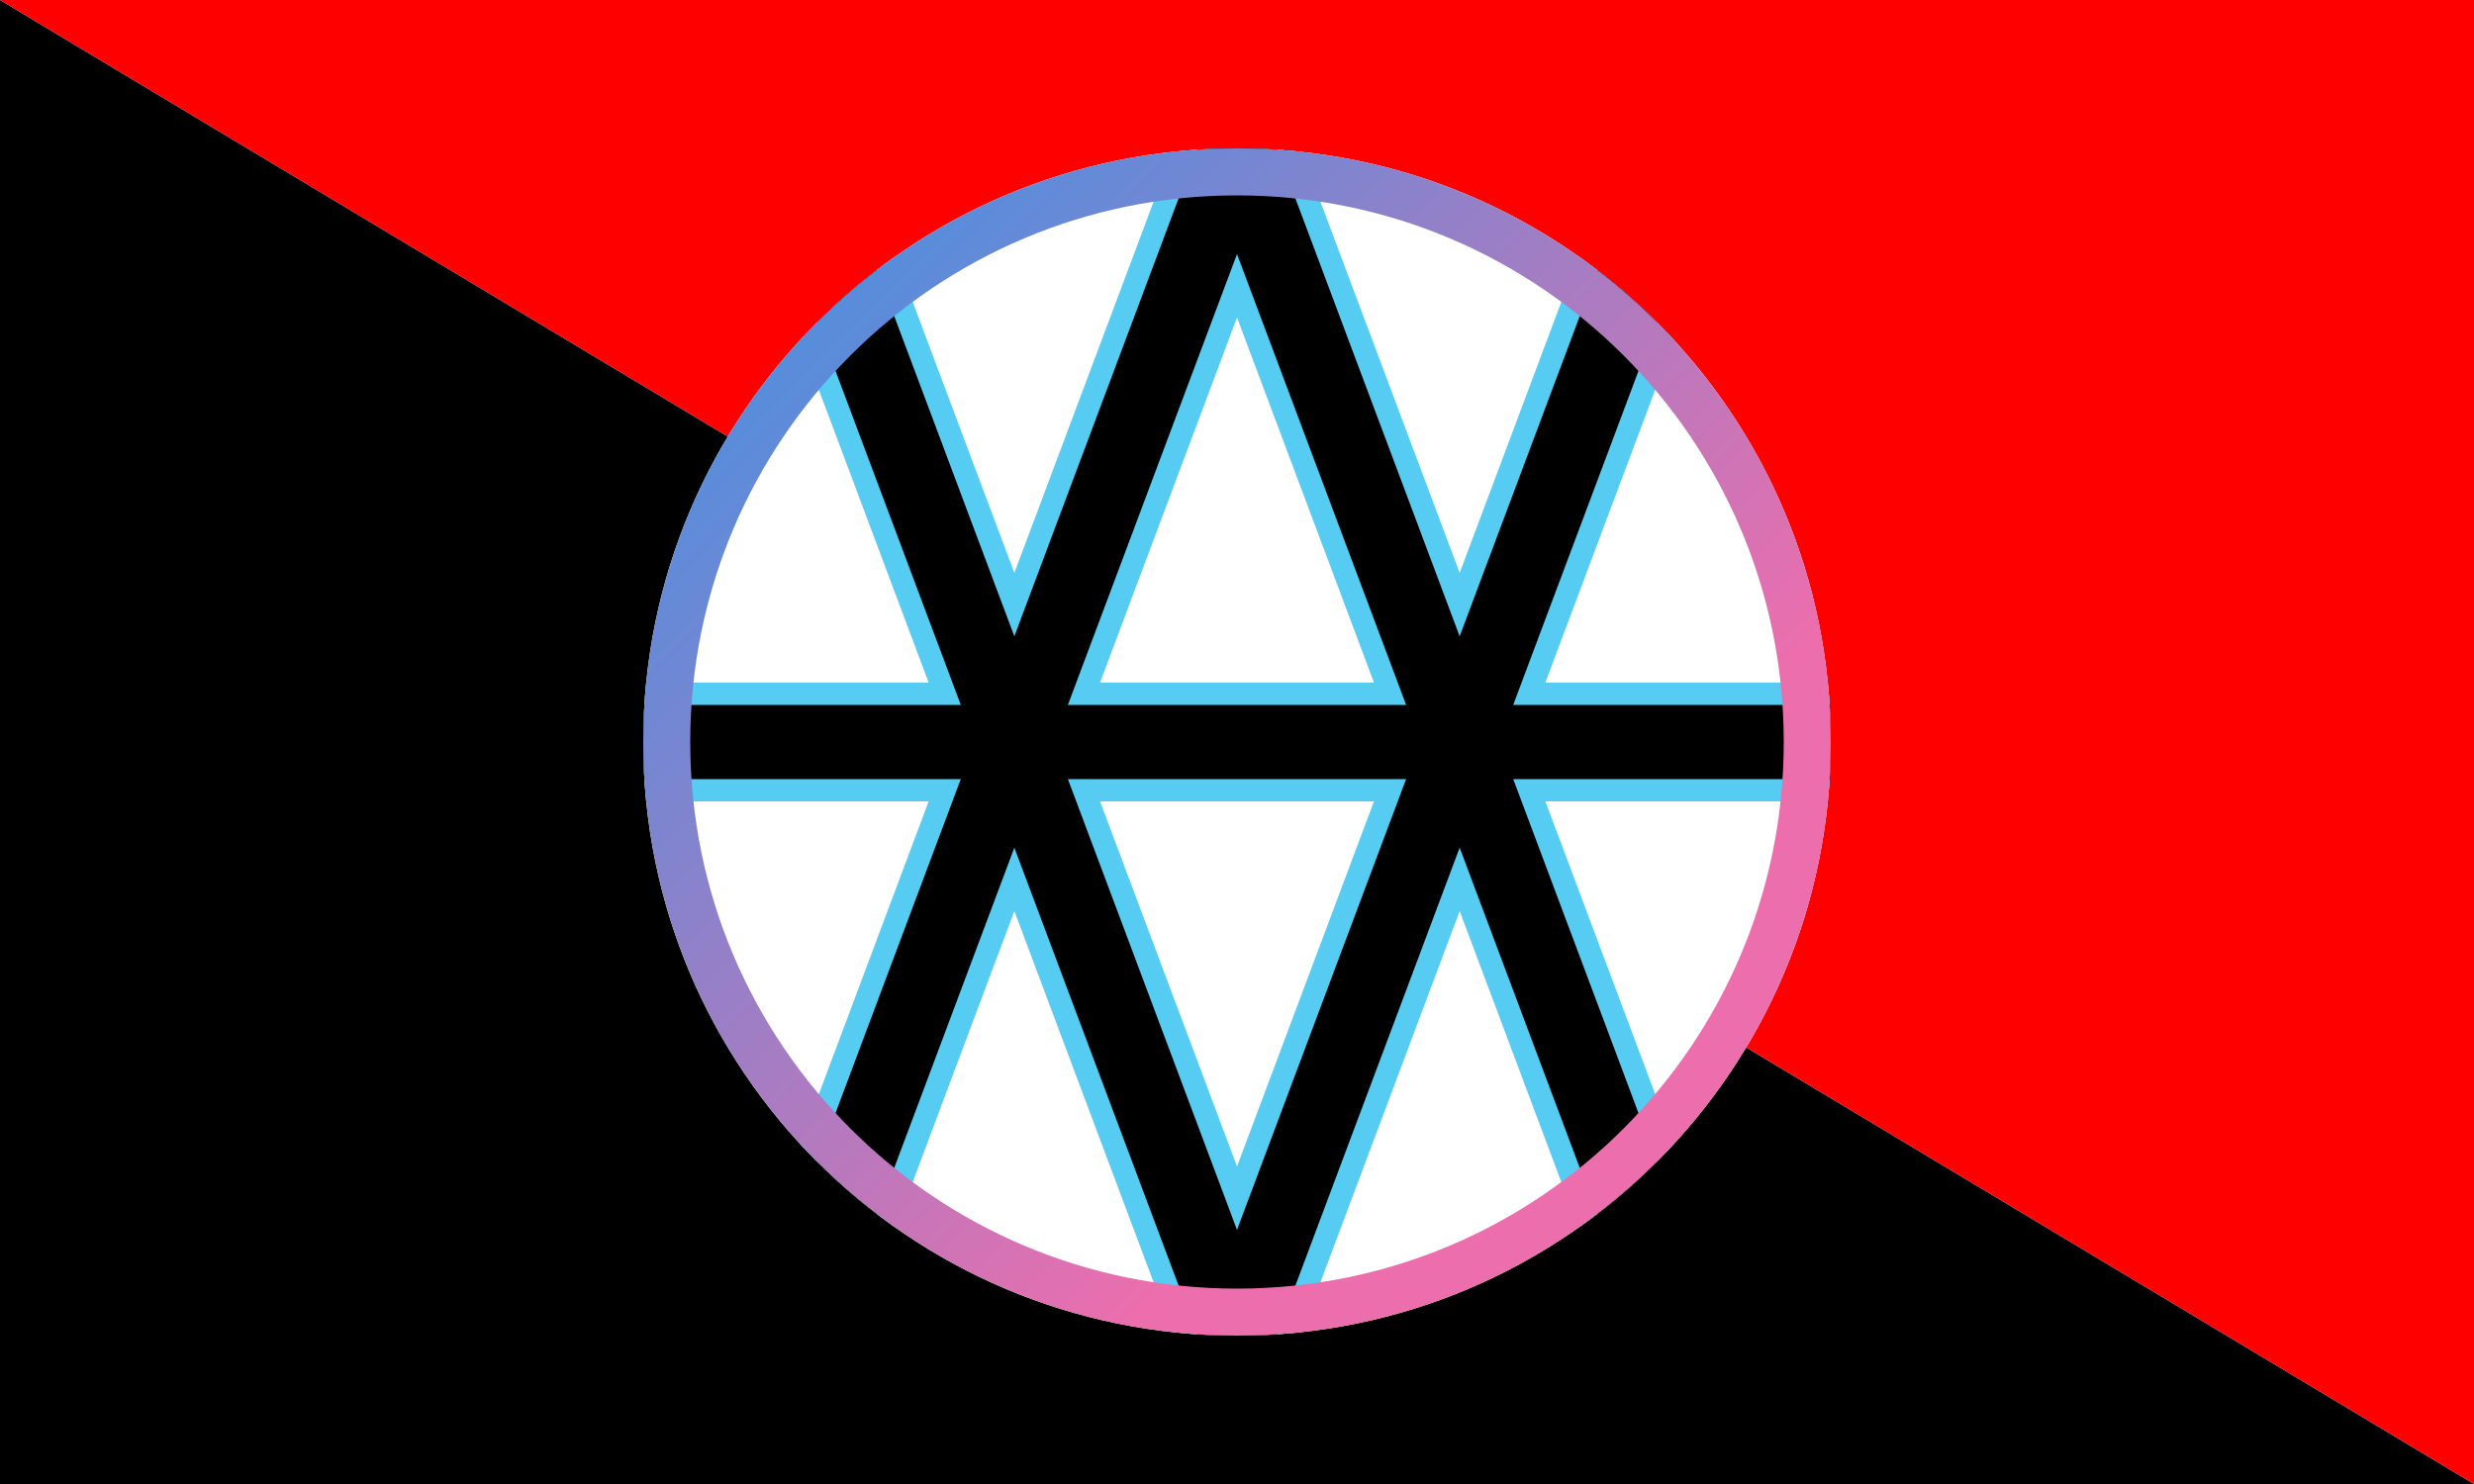
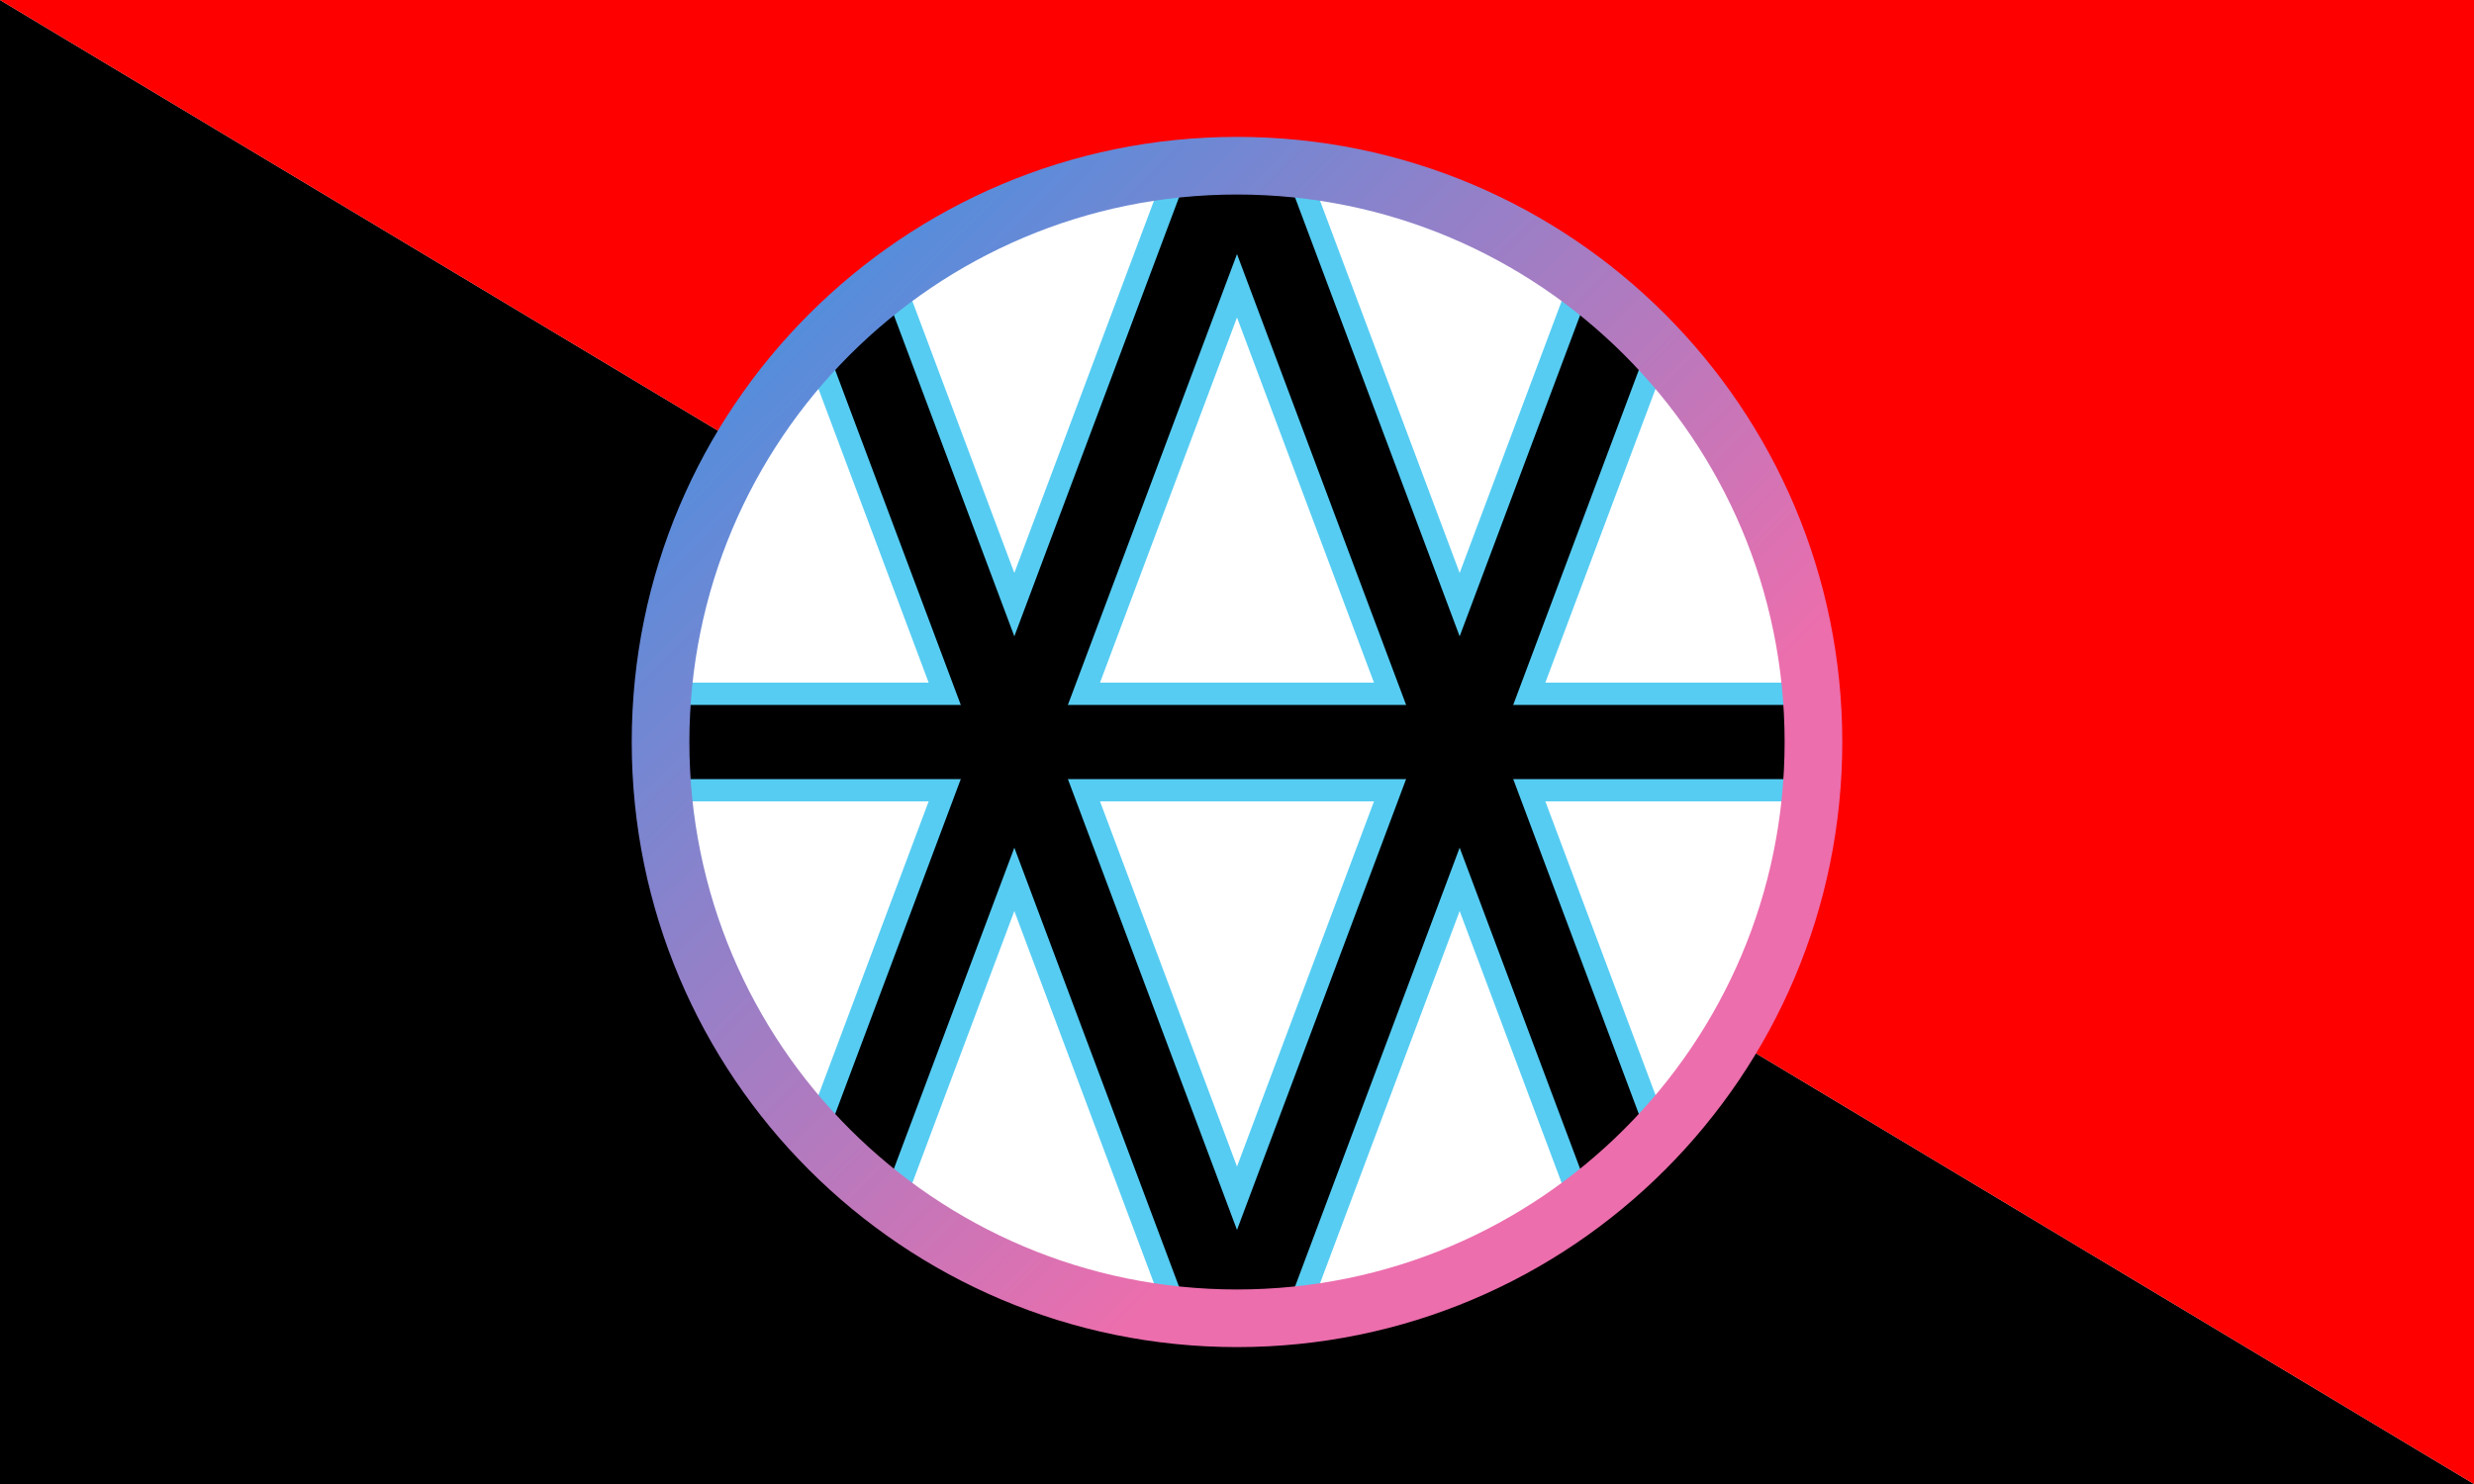
- <svg xmlns="http://www.w3.org/2000/svg" width="5000" height="3000" version="1.1" preserveAspectRatio="true">
+ <svg xmlns="http://www.w3.org/2000/svg" width="5000" height="3000" version="1.1">
  <defs>
    <clipPath id="akyanet-flag-clip">
      <circle cx="2500" cy="1500" r="1200" fill="none" stroke="none" />
    </clipPath>
    <linearGradient id="akyanet-flag-circle-outline" gradientTransform="rotate(45)">
      <stop offset="0%" stop-color="#3494e6" />
      <stop offset="100%" stop-color="#ec6ead" />
    </linearGradient>
  </defs>
  <polygon points="0 0, 5000 3000, 0 3000" fill="#000000" />
  <polygon points="0 0, 5000 3000, 5000 0" fill="#ff0000" />
  <circle cx="2500" cy="1500" r="1200" fill="#ffffff" stroke="none" />
  <polyline points="1600 2700, 2500 300, 3400 2700" fill="none" stroke="#56ccf2" stroke-width="240" clip-path="url(#akyanet-flag-clip)" />
  <polyline points="1600 300, 2500 2700, 3400 300" fill="none" stroke="#56ccf2" stroke-width="240" clip-path="url(#akyanet-flag-clip)" />
  <line x1="1300" y1="1500" x2="3700" y2="1500" fill="none" stroke="#56ccf2" stroke-width="240" clip-path="url(#akyanet-flag-clip)" />
-   <polyline points="1600 2700, 2500 300, 3400 2700" fill="none" stroke="black" stroke-width="150" clip-path="url(#akyanet-flag-clip)" />
-   <polyline points="1600 300, 2500 2700, 3400 300" fill="none" stroke="black" stroke-width="150" clip-path="url(#akyanet-flag-clip)" />
-   <line x1="1300" y1="1500" x2="3700" y2="1500" fill="none" stroke="black" stroke-width="150" clip-path="url(#akyanet-flag-clip)" />
-   <circle cx="2500" cy="1500" r="1165" fill="none" stroke="url(#akyanet-flag-circle-outline)" stroke-width="120" clip-path="url(#akyanet-flag-clip)" />
+   <polyline points="1600 2700, 2500 300, 3400 2700" fill="none" stroke="#000000" stroke-width="150" clip-path="url(#akyanet-flag-clip)" />
+   <polyline points="1600 300, 2500 2700, 3400 300" fill="none" stroke="#000000" stroke-width="150" clip-path="url(#akyanet-flag-clip)" />
+   <line x1="1300" y1="1500" x2="3700" y2="1500" fill="none" stroke="#000000" stroke-width="150" clip-path="url(#akyanet-flag-clip)" />
+   <circle cx="2500" cy="1500" r="1165" fill="none" stroke="url(#akyanet-flag-circle-outline)" stroke-width="116.5" />
</svg>
